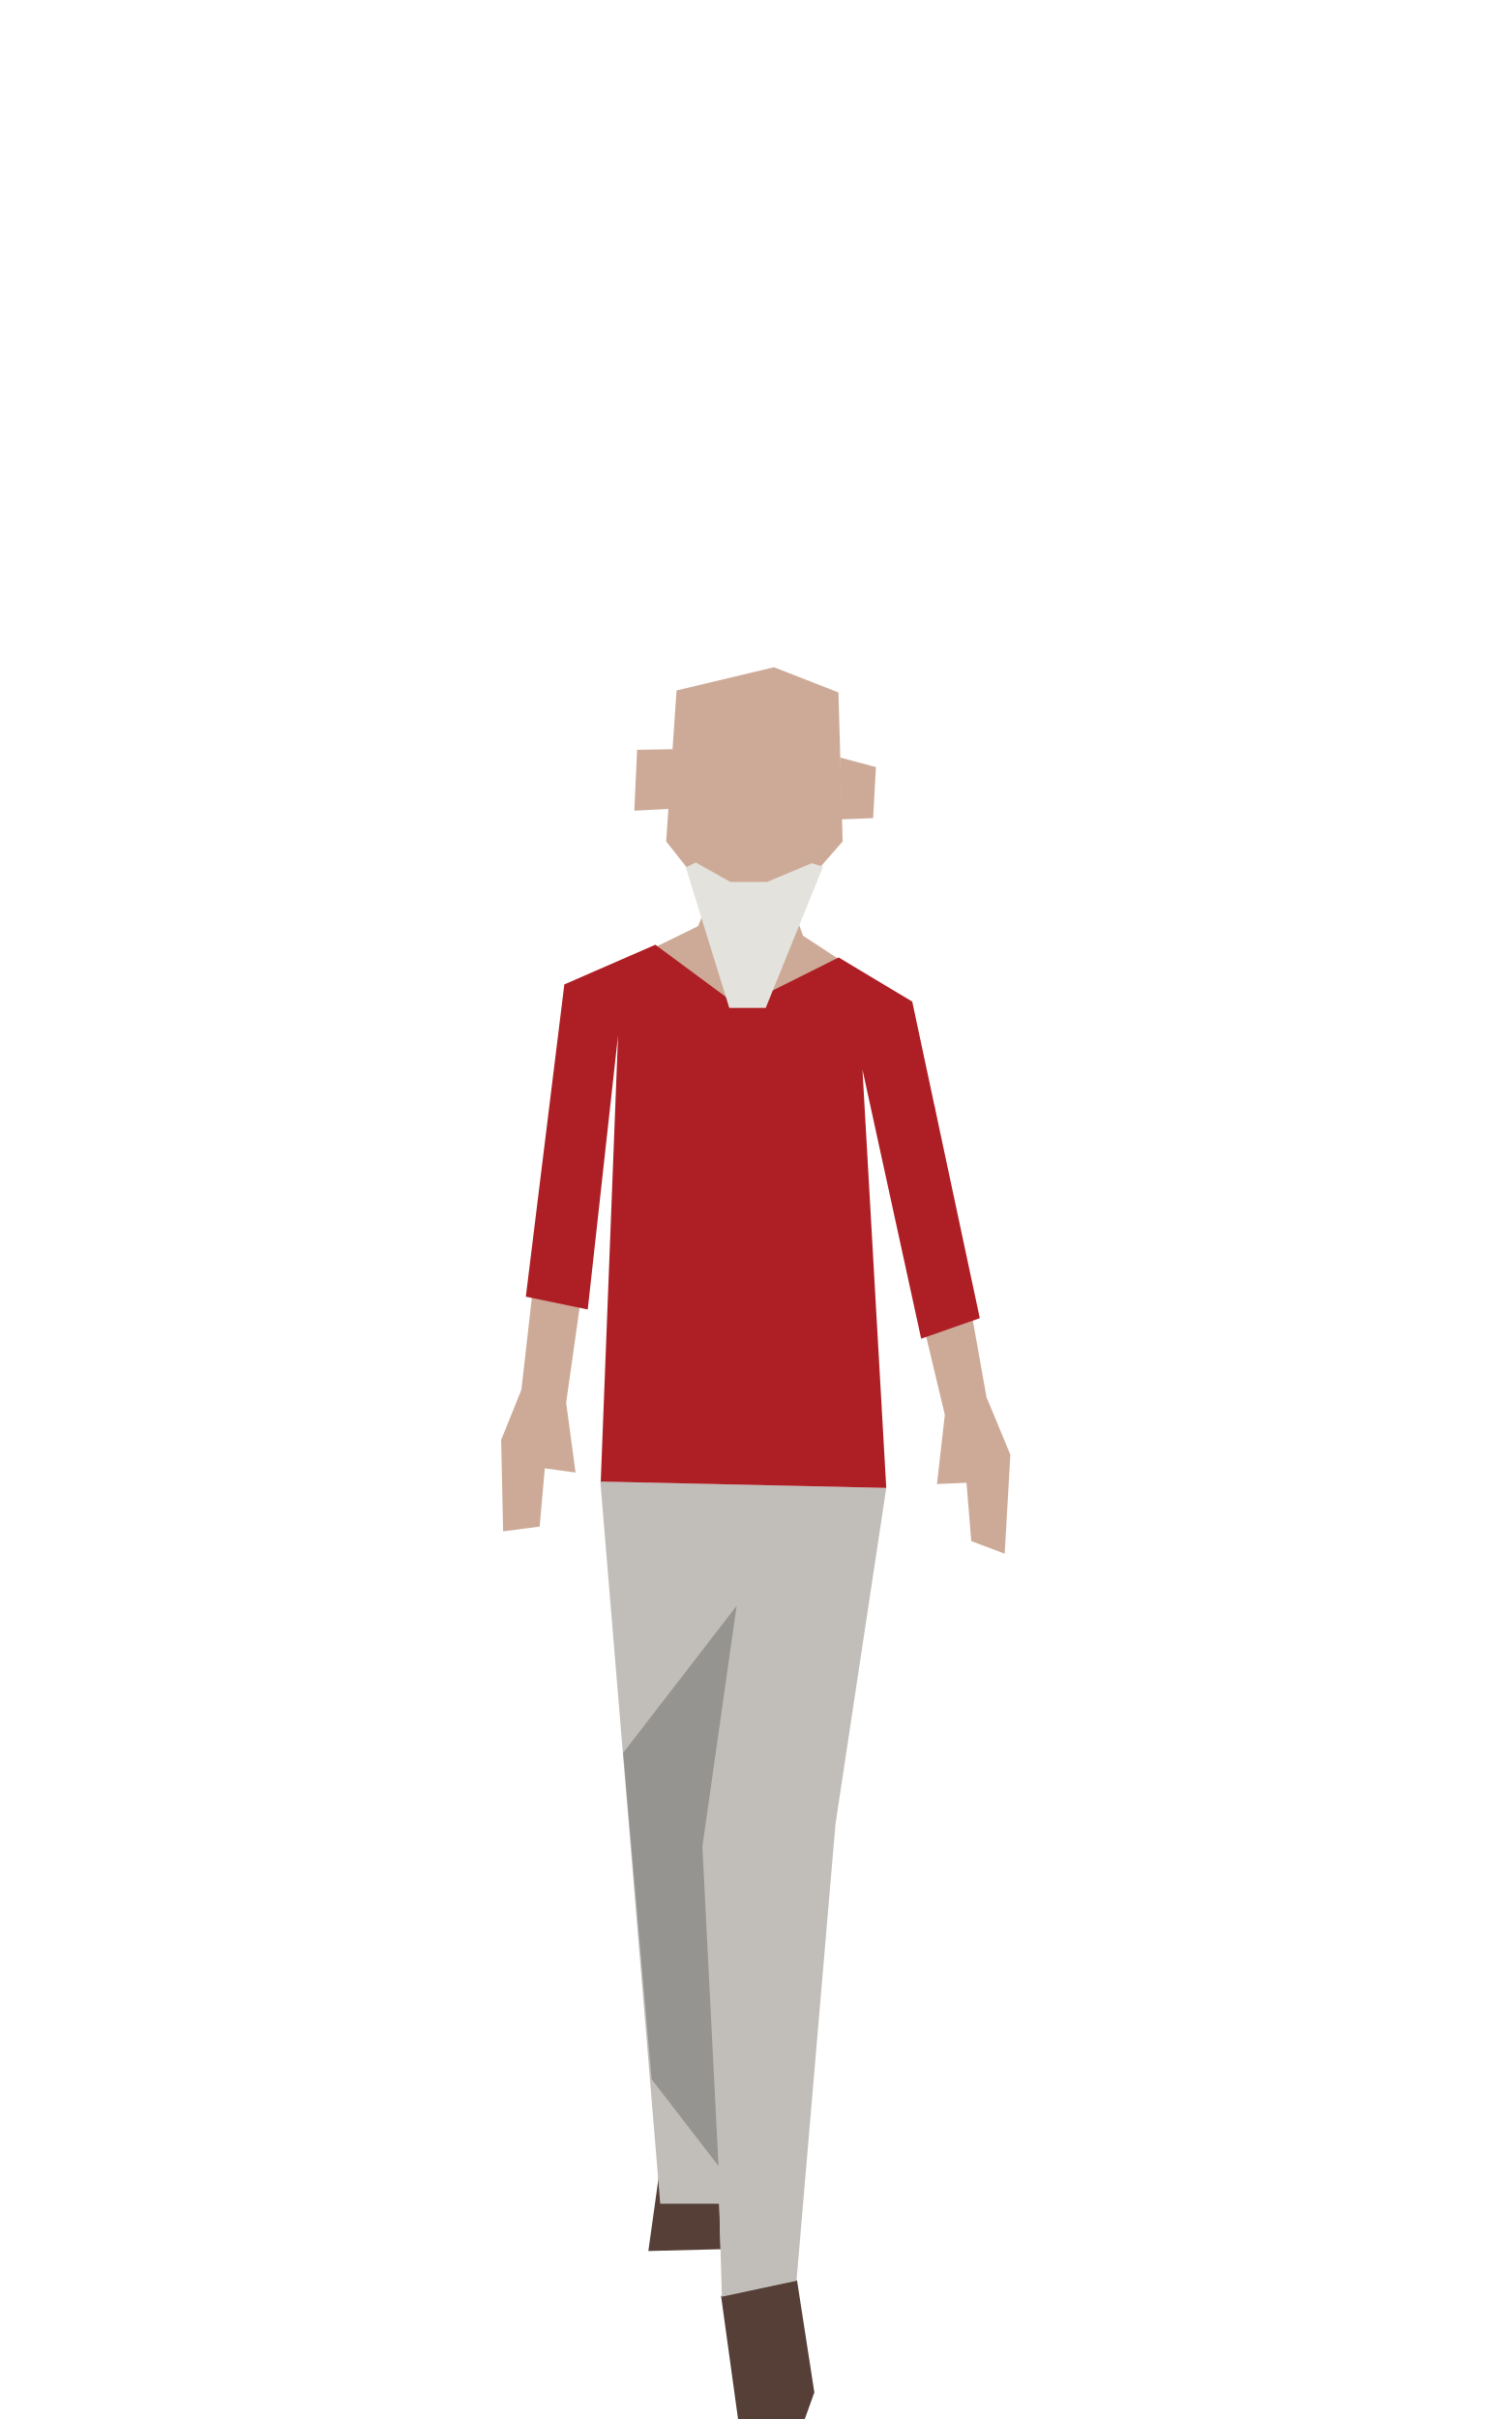
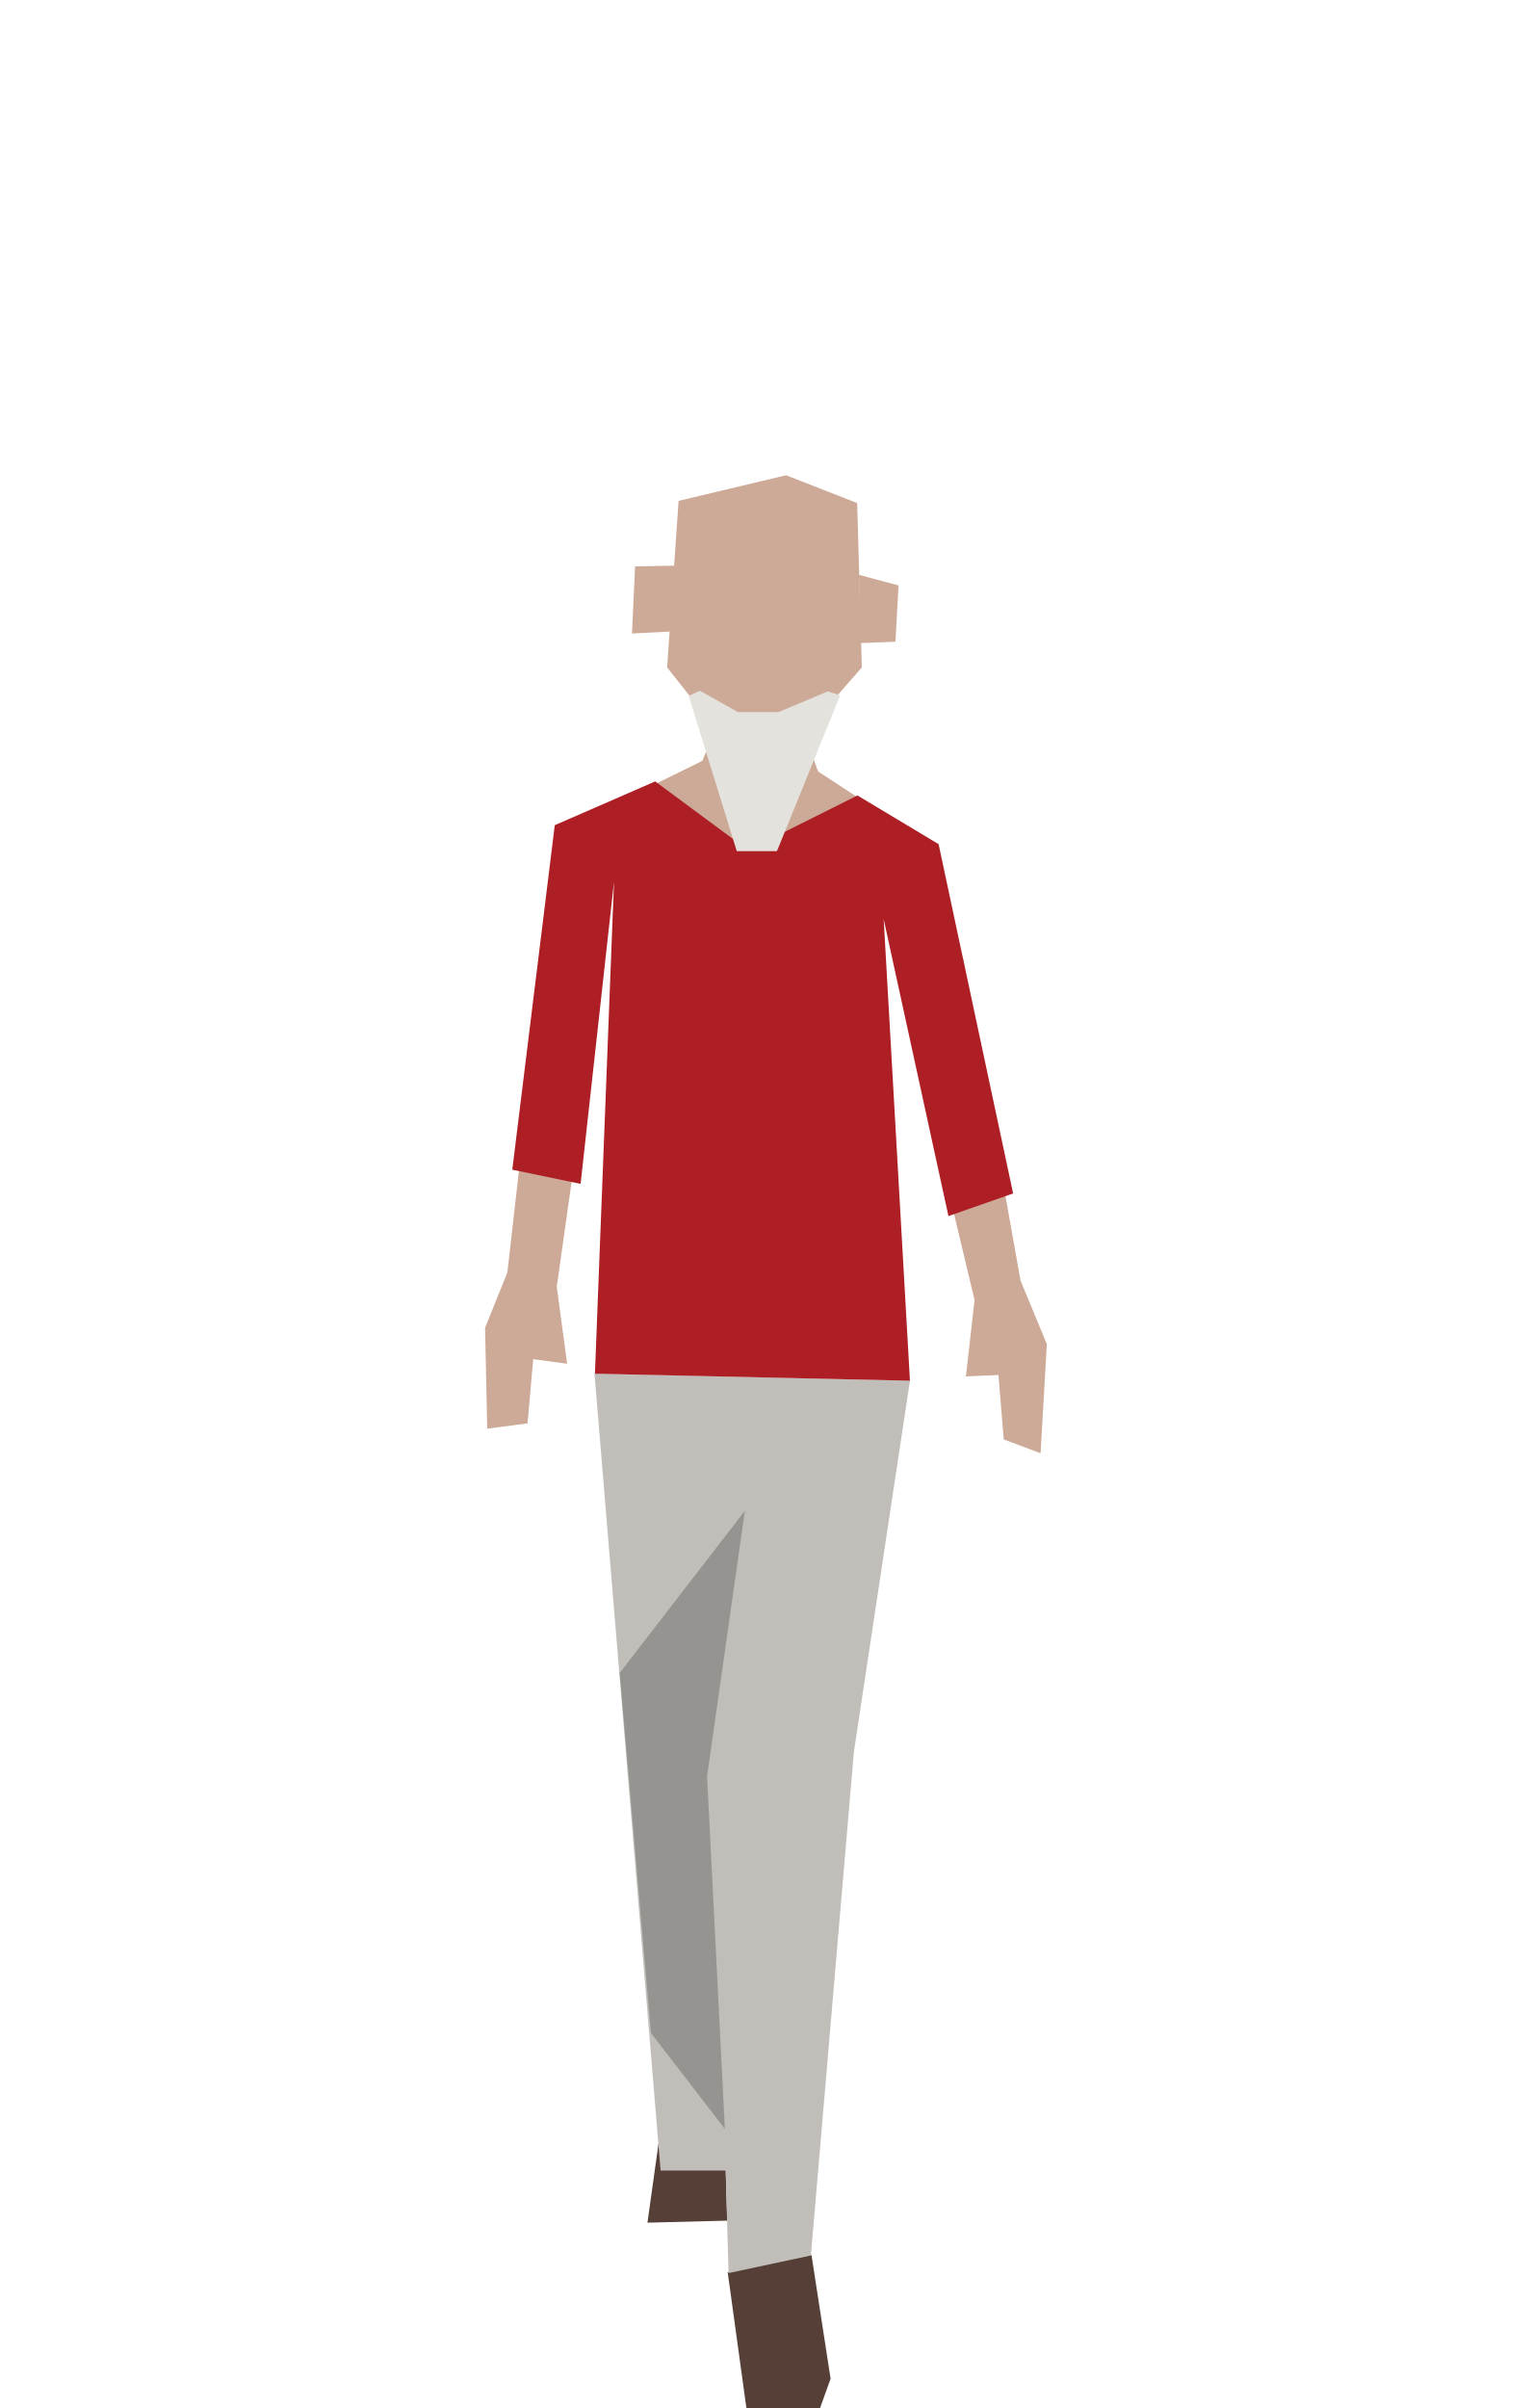
- <svg xmlns="http://www.w3.org/2000/svg" width="120px" height="192px" version="1.1" xml:space="preserve" style="fill-rule:evenodd;clip-rule:evenodd;stroke-linejoin:round;stroke-miterlimit:1.414;">
-   <g>
-     <g id="people-31" transform="matrix(1,0,0,1,-317.089,-48)">
-       <g transform="matrix(1,0,0,1,0,-12)">
-         <path d="M369.506,231.914l-0.944,6.753l5.738,-0.145l-0.203,-7.1l-4.591,0.492Z" style="fill:#553f37;fill-rule:nonzero;" />
-       </g>
-       <g transform="matrix(1,0,0,1,0,-12)">
-         <path d="M374.335,242.231l1.347,9.769l5.301,0l0.757,-2.111l-1.376,-8.902l-6.029,1.244Z" style="fill:#553f37;fill-rule:nonzero;" />
-       </g>
-       <g transform="matrix(1,0,0,1,0,-12)">
-         <path d="M383.674,136.123l-2.834,-1.855l-2.062,-5.738l-4.757,1.332l-1.511,3.645l-3.261,1.604l7.104,11.264l7.321,-10.252Z" style="fill:#cdaa97;fill-rule:nonzero;" />
-       </g>
-       <g transform="matrix(1,0,0,1,0,-12)">
-         <path d="M378.88,132.618l-4.285,0l-4.618,-5.831l0.825,-11.984l7.734,-1.843l5.117,2l0.335,11.827l-5.108,5.831Z" style="fill:#cdaa97;fill-rule:nonzero;" />
-       </g>
-       <g transform="matrix(1,0,0,1,0,-12)">
-         <path d="M370.492,119.467l-2.821,0.046l-0.223,4.831l2.878,-0.146l0.166,-4.731Z" style="fill:#cdaa97;fill-rule:nonzero;" />
-       </g>
-       <g transform="matrix(1,0,0,1,0,-12)">
-         <path d="M383.782,120.125l2.848,0.762l-0.223,4.05l-2.518,0.096l-0.107,-4.908Z" style="fill:#cdaa97;fill-rule:nonzero;" />
-       </g>
-       <g transform="matrix(1,0,0,1,0,-12)">
-         <path d="M364.75,177.583l4.756,57.334l5.409,0l1.201,-44.362l-2.796,13.998l1.079,37.741l5.924,-1.267l3.094,-36.233l4.033,-26.693l-22.7,-0.518Z" style="fill:#c1beba;fill-rule:nonzero;" />
-       </g>
-       <g transform="matrix(1,0,0,1,0,-12)">
-         <path d="M375.572,187.453l-2.72,19.112l1.282,25.359l-5.317,-6.896l-2.255,-25.903l9.01,-11.672Z" style="fill:#171818;fill-opacity:0.25;fill-rule:nonzero;" />
-       </g>
-       <g transform="matrix(1,0,0,1,0,-12)">
-         <path d="M394.953,169.797l2.349,5.668l-0.451,7.854l-2.653,-1l-0.541,-6.631l0.219,1.998l-2.399,0.105l0.632,-5.588l2.844,-2.406Z" style="fill:#cdaa97;fill-rule:nonzero;" />
-       </g>
-       <g transform="matrix(1,0,0,1,0,-12)">
-         <path d="M358.651,169.893l-1.776,4.401l0.157,7.252l2.9,-0.377l0.588,-6.627l-0.232,1.997l2.494,0.339l-0.751,-5.581l-3.38,-1.404Z" style="fill:#cdaa97;fill-rule:nonzero;" />
-       </g>
-       <g transform="matrix(1,0,0,1,0,-12)">
-         <path d="M391.282,147.745l-4.652,1.632l5.457,22.861l3.305,-1.433l-4.11,-23.06Z" style="fill:#cdaa97;fill-rule:nonzero;" />
-       </g>
-       <g transform="matrix(1,0,0,1,0,-12)">
-         <path d="M365.372,147.745l-4.228,-0.831l-2.709,23.807l3.605,0.59l3.332,-23.566Z" style="fill:#cdaa97;fill-rule:nonzero;" />
-       </g>
-       <g transform="matrix(1,0,0,1,0,-12)">
-         <path d="M369.118,134.985l-7.226,3.149l-3.057,24.785l4.915,1.018l2.405,-21.739l-1.373,35.395l22.668,0.507l-1.889,-33.2l4.661,21.356l4.653,-1.631l-5.362,-25.126l-5.839,-3.503l-7.872,3.933l-6.684,-4.944Z" style="fill:#ae1f25;fill-rule:nonzero;" />
-       </g>
-       <g transform="matrix(1,0,0,1,0,-12)">
-         <path d="M382.434,128.783l-4.554,11.217l-2.892,0l-3.455,-11.16l0.797,-0.38l2.743,1.54l2.915,0l3.538,-1.485l0.908,0.268Z" style="fill:#e4e2dc;fill-rule:nonzero;" />
-       </g>
+ <svg xmlns="http://www.w3.org/2000/svg" width="100%" height="100%" viewBox="0 0 140 220" version="1.1" xml:space="preserve" style="fill-rule:evenodd;clip-rule:evenodd;stroke-linejoin:round;stroke-miterlimit:2;">
+   <g id="people-31" transform="matrix(1.27,0,0,1.27,-408.903,-84.8)">
+     <g transform="matrix(1,0,0,1,0,-12)">
+       <path d="M369.506,231.914L368.562,238.667L374.3,238.522L374.097,231.422L369.506,231.914Z" style="fill:rgb(85,63,55);fill-rule:nonzero;" />
+     </g>
+     <g transform="matrix(1,0,0,1,0,-12)">
+       <path d="M374.335,242.231L375.682,252L380.983,252L381.74,249.889L380.364,240.987L374.335,242.231Z" style="fill:rgb(85,63,55);fill-rule:nonzero;" />
+     </g>
+     <g transform="matrix(1,0,0,1,0,-12)">
+       <path d="M383.674,136.123L380.84,134.268L378.778,128.53L374.021,129.862L372.51,133.507L369.249,135.111L376.353,146.375L383.674,136.123Z" style="fill:rgb(205,170,151);fill-rule:nonzero;" />
+     </g>
+     <g transform="matrix(1,0,0,1,0,-12)">
+       <path d="M378.88,132.618L374.595,132.618L369.977,126.787L370.802,114.803L378.536,112.96L383.653,114.96L383.988,126.787L378.88,132.618Z" style="fill:rgb(205,170,151);fill-rule:nonzero;" />
+     </g>
+     <g transform="matrix(1,0,0,1,0,-12)">
+       <path d="M370.492,119.467L367.671,119.513L367.448,124.344L370.326,124.198L370.492,119.467Z" style="fill:rgb(205,170,151);fill-rule:nonzero;" />
+     </g>
+     <g transform="matrix(1,0,0,1,0,-12)">
+       <path d="M383.782,120.125L386.63,120.887L386.407,124.937L383.889,125.033L383.782,120.125Z" style="fill:rgb(205,170,151);fill-rule:nonzero;" />
+     </g>
+     <g transform="matrix(1,0,0,1,0,-12)">
+       <path d="M364.75,177.583L369.506,234.917L374.915,234.917L376.116,190.555L373.32,204.553L374.399,242.294L380.323,241.027L383.417,204.794L387.45,178.101L364.75,177.583Z" style="fill:rgb(193,190,186);fill-rule:nonzero;" />
+     </g>
+     <g transform="matrix(1,0,0,1,0,-12)">
+       <path d="M375.572,187.453L372.852,206.565L374.134,231.924L368.817,225.028L366.562,199.125L375.572,187.453Z" style="fill:rgb(23,24,24);fill-opacity:0.25;fill-rule:nonzero;" />
+     </g>
+     <g transform="matrix(1,0,0,1,0,-12)">
+       <path d="M394.953,169.797L397.302,175.465L396.851,183.319L394.198,182.319L393.657,175.688L393.876,177.686L391.477,177.791L392.109,172.203L394.953,169.797Z" style="fill:rgb(205,170,151);fill-rule:nonzero;" />
+     </g>
+     <g transform="matrix(1,0,0,1,0,-12)">
+       <path d="M358.651,169.893L356.875,174.294L357.032,181.546L359.932,181.169L360.52,174.542L360.288,176.539L362.782,176.878L362.031,171.297L358.651,169.893Z" style="fill:rgb(205,170,151);fill-rule:nonzero;" />
+     </g>
+     <g transform="matrix(1,0,0,1,0,-12)">
+       <path d="M391.282,147.745L386.63,149.377L392.087,172.238L395.392,170.805L391.282,147.745Z" style="fill:rgb(205,170,151);fill-rule:nonzero;" />
+     </g>
+     <g transform="matrix(1,0,0,1,0,-12)">
+       <path d="M365.372,147.745L361.144,146.914L358.435,170.721L362.04,171.311L365.372,147.745Z" style="fill:rgb(205,170,151);fill-rule:nonzero;" />
+     </g>
+     <g transform="matrix(1,0,0,1,0,-12)">
+       <path d="M369.118,134.985L361.892,138.134L358.835,162.919L363.75,163.937L366.155,142.198L364.782,177.593L387.45,178.1L385.561,144.9L390.222,166.256L394.875,164.625L389.513,139.499L383.674,135.996L375.802,139.929L369.118,134.985Z" style="fill:rgb(174,31,37);fill-rule:nonzero;" />
+     </g>
+     <g transform="matrix(1,0,0,1,0,-12)">
+       <path d="M382.434,128.783L377.88,140L374.988,140L371.533,128.84L372.33,128.46L375.073,130L377.988,130L381.526,128.515L382.434,128.783Z" style="fill:rgb(228,226,220);fill-rule:nonzero;" />
    </g>
  </g>
</svg>
